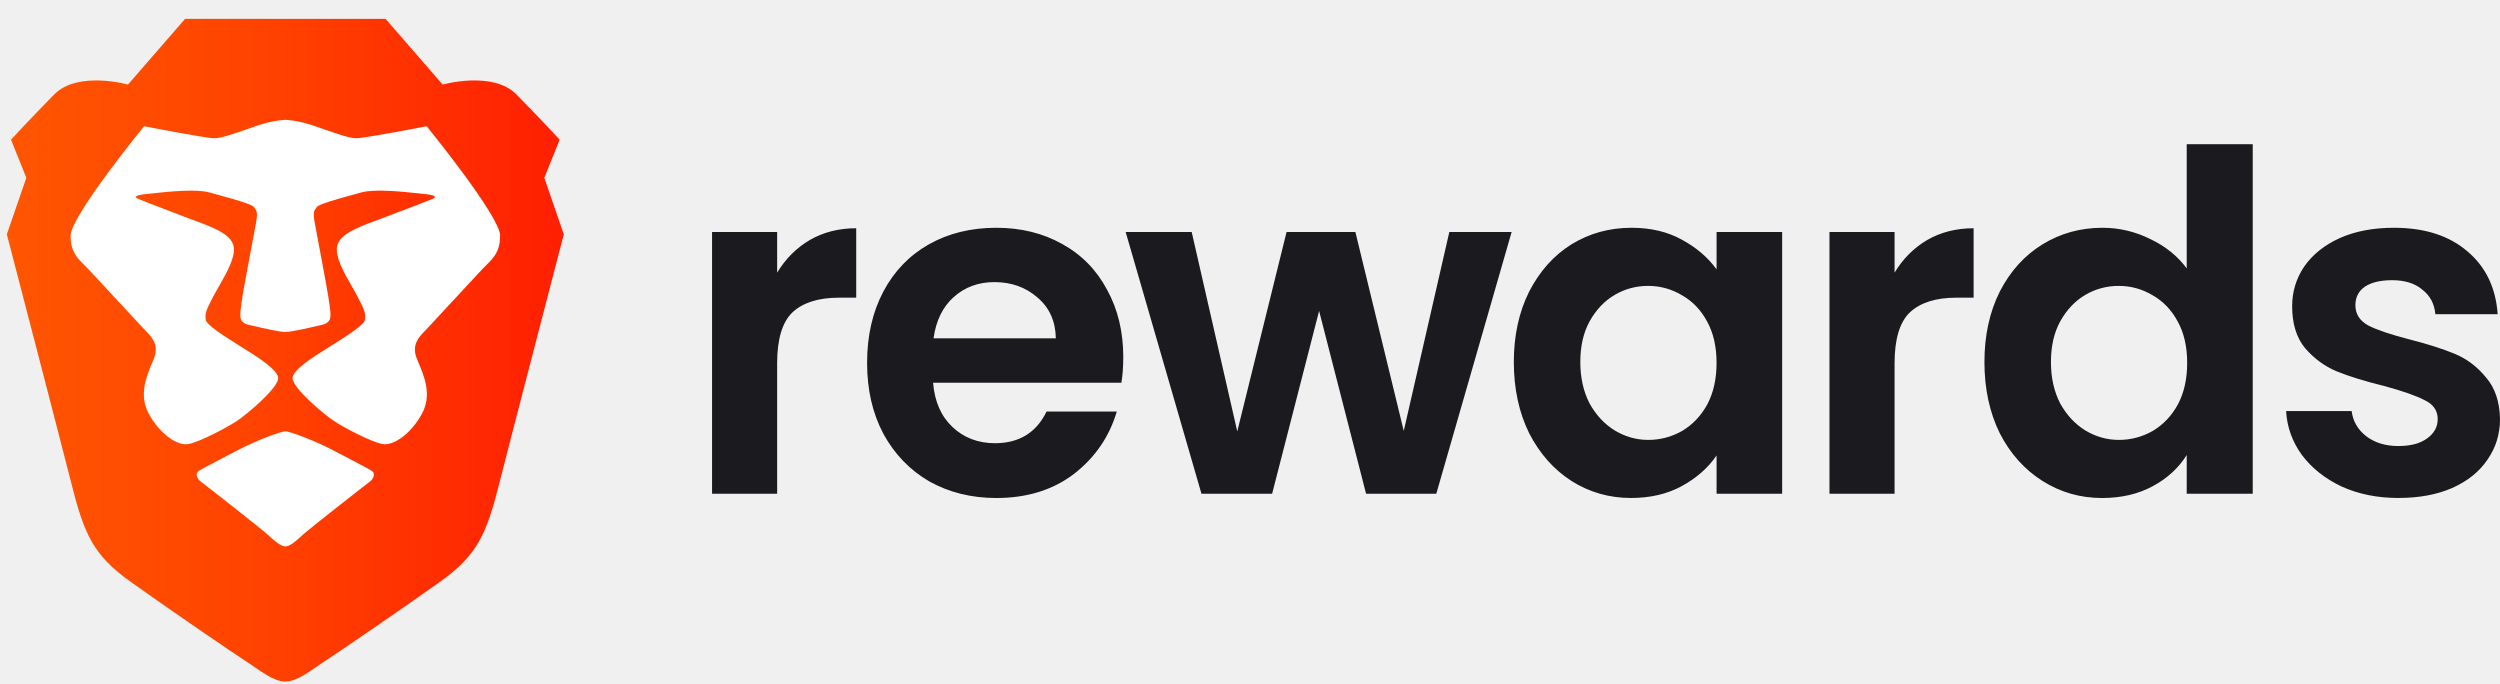
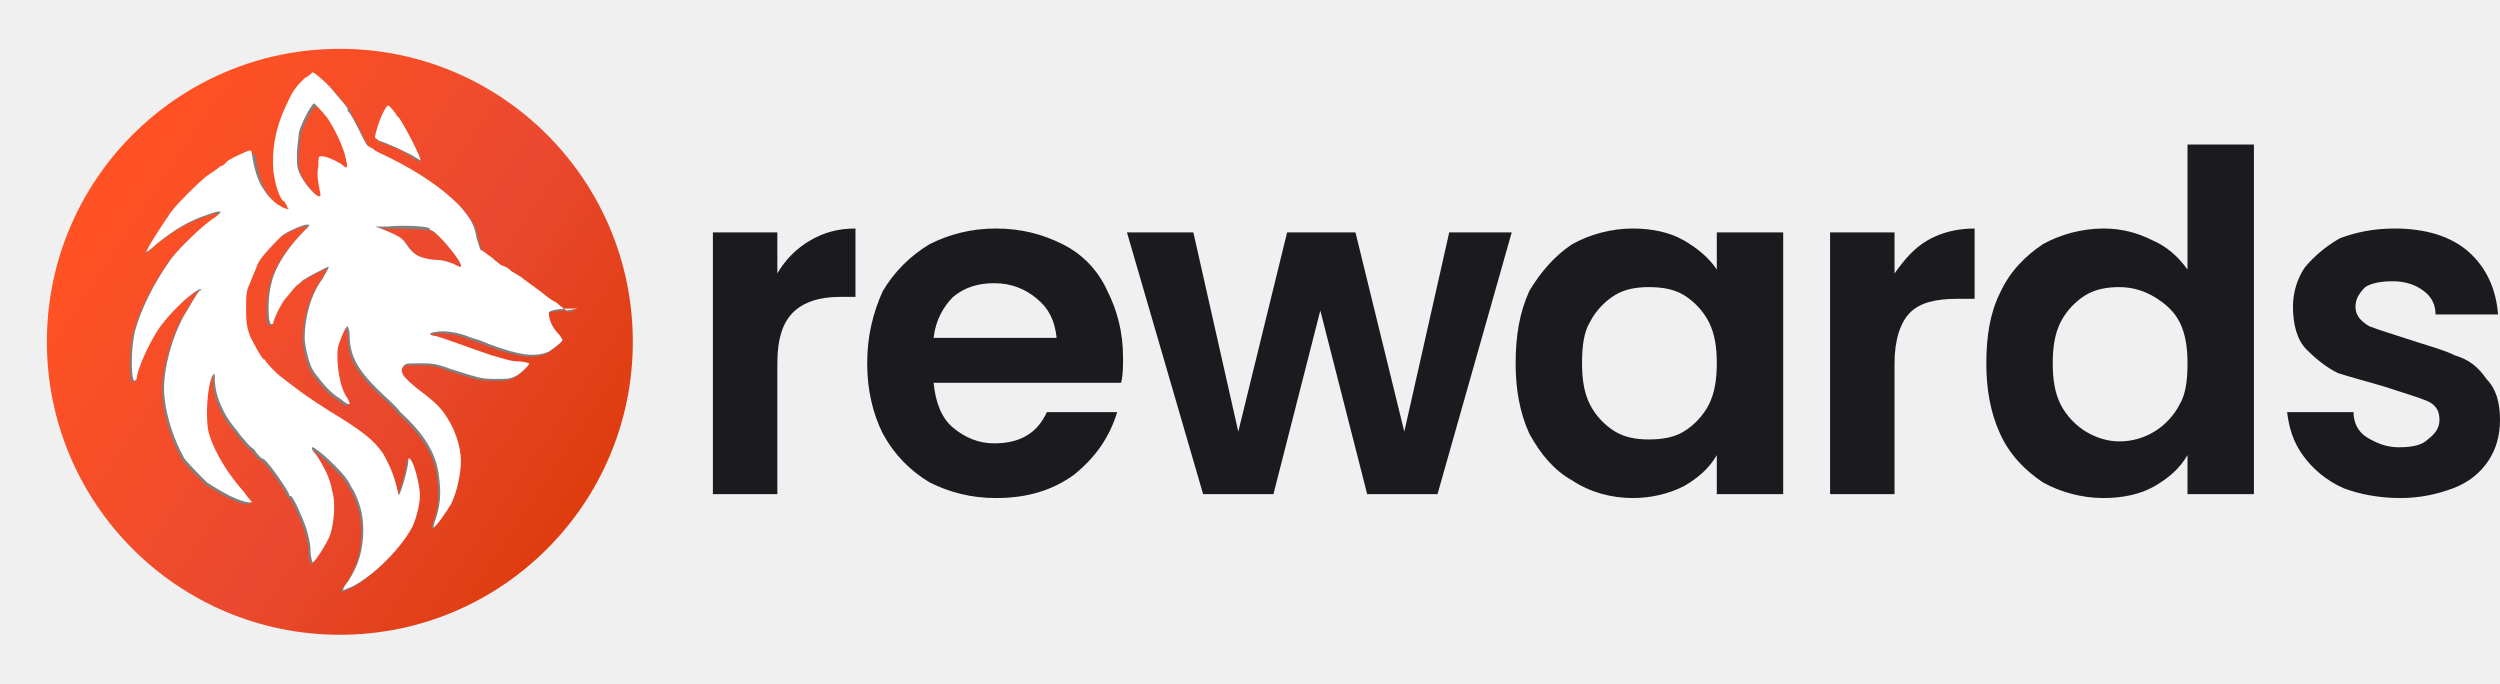
- <svg xmlns="http://www.w3.org/2000/svg" fill="none" viewBox="0 0 128 35">
-   <path fill-rule="evenodd" clip-rule="evenodd" d="m27.869 9.104.784-1.953s-.998-1.085-2.21-2.315c-1.212-1.23-3.778-.506-3.778-.506L19.741.965H9.476L6.553 4.33s-2.566-.723-3.778.506C1.563 6.066.564 7.151.564 7.151l.784 1.953-.998 2.894S3.286 23.28 3.63 24.657c.677 2.713 1.141 3.762 3.065 5.136 1.925 1.375 5.418 3.762 5.988 4.123.57.362 1.283.978 1.925.978.642 0 1.355-.616 1.925-.978.57-.362 4.064-2.749 5.988-4.123 1.925-1.375 2.388-2.423 3.066-5.136.344-1.378 3.279-12.66 3.279-12.66l-.998-2.894Z" fill="url(#a)" />
-   <path d="M18.245 7.078c.428 0 3.6-.615 3.6-.615s3.76 4.612 3.76 5.597c0 .815-.323 1.134-.704 1.51-.08.079-.162.16-.244.249l-2.819 3.038c-.028.03-.059.062-.092.095-.281.287-.696.71-.403 1.412.019.047.04.095.06.143.321.761.716 1.7.213 2.651-.536 1.012-1.454 1.688-2.042 1.576-.588-.112-1.969-.844-2.477-1.179-.508-.335-2.118-1.682-2.118-2.197 0-.43 1.158-1.145 1.72-1.493.112-.069.2-.124.251-.159.058-.04.155-.101.275-.176.513-.324 1.44-.908 1.464-1.167.029-.32.018-.413-.396-1.203-.088-.168-.191-.348-.297-.533-.394-.688-.835-1.458-.738-2.01.11-.623 1.072-.98 1.887-1.283.102-.038.201-.075.297-.111.238-.091.537-.205.849-.323.814-.309 1.718-.653 1.867-.723.206-.097.153-.189-.472-.249-.083-.008-.185-.019-.303-.032-.774-.083-2.201-.237-2.894-.041-.137.039-.289.081-.45.125-.779.214-1.734.477-1.826.628-.016.026-.032.049-.047.071-.088.127-.145.209-.048.747.029.16.088.475.162.865.215 1.141.551 2.921.593 3.321.006.056.013.11.019.162.054.446.09.743-.421.861-.043.01-.087.02-.134.031-.576.134-1.421.331-1.726.331-.305 0-1.15-.197-1.726-.331-.046-.011-.091-.021-.133-.031-.51-.118-.475-.415-.421-.861.006-.052.013-.106.019-.162.042-.4.379-2.185.594-3.325.073-.388.132-.701.161-.86.097-.538.04-.621-.048-.747-.015-.021-.031-.044-.047-.071-.092-.151-1.047-.414-1.826-.628-.161-.044-.314-.086-.45-.125-.694-.196-2.12-.042-2.894.041-.118.013-.221.024-.304.032-.625.06-.678.152-.472.249.149.07 1.053.413 1.866.722.312.119.611.232.849.324.095.036.195.073.297.111.815.303 1.777.66 1.887 1.283.098.552-.344 1.322-.738 2.01-.106.186-.209.366-.297.534-.414.789-.425.883-.396 1.203.023.259.95.843 1.464 1.167.12.075.217.137.275.176.051.035.139.089.251.158.562.347 1.72 1.063 1.72 1.493 0 .515-1.61 1.863-2.118 2.197-.508.335-1.889 1.067-2.477 1.179-.588.112-1.506-.564-2.042-1.576-.504-.952-.108-1.891.212-2.651.02-.049.041-.096.06-.143.292-.702-.122-1.125-.403-1.412-.033-.034-.064-.065-.092-.095l-2.819-3.038c-.082-.089-.165-.17-.244-.249-.381-.376-.704-.695-.704-1.51 0-.986 3.76-5.597 3.76-5.597s3.172.615 3.6.615c.341 0 1-.23 1.687-.47.174-.061.35-.122.523-.181.856-.289 1.426-.291 1.426-.291s.57.002 1.426.291c.173.058.349.12.522.181.687.24 1.346.47 1.688.47Z" fill="#fff" />
-   <path d="M17.7 23.39c.671.351 1.146.6 1.326.714.233.148.091.427-.121.579-.212.152-3.061 2.391-3.337 2.638-.035.032-.073.066-.112.102-.266.244-.606.554-.847.554-.241 0-.581-.311-.848-.555-.039-.036-.076-.07-.112-.101-.277-.247-3.125-2.486-3.337-2.638-.212-.152-.354-.431-.121-.579.18-.114.656-.363 1.328-.714.197-.103.41-.214.638-.334 1.004-.527 2.257-.976 2.452-.976.195 0 1.447.449 2.452.976.228.12.442.232.639.335Z" fill="#fff" />
-   <path d="M39.79 13.96c.429-.709.984-1.266 1.667-1.669.698-.403 1.492-.605 2.381-.605v3.555h-.881c-1.048 0-1.841.25-2.381.75-.524.5-.786 1.371-.786 2.612v6.675H36.457V11.88h3.333v2.08ZM57.511 18.29c0 .484-.032.919-.095 1.306h-9.642c.079.968.413 1.725 1 2.274.587.548 1.31.822 2.167.822 1.238 0 2.119-.54 2.643-1.621h3.595c-.381 1.29-1.111 2.354-2.19 3.193-1.079.822-2.405 1.234-3.976 1.234-1.27 0-2.413-.282-3.428-.847-1-.581-1.786-1.395-2.357-2.443-.556-1.048-.833-2.257-.833-3.628 0-1.387.278-2.604.833-3.652.555-1.048 1.333-1.854 2.333-2.419 1-.564 2.151-.847 3.452-.847 1.254 0 2.373.274 3.357.822 1.0.548 1.77 1.33 2.309 2.346.555 1.0.833 2.153.833 3.459Zm-3.452-.968c-.016-.871-.325-1.564-.929-2.08-.603-.532-1.341-.798-2.214-.798-.825 0-1.524.258-2.095.774-.555.5-.897 1.201-1.024 2.104h6.262ZM77.395 11.88l-3.857 13.399h-3.595l-2.405-9.36-2.405 9.36H61.515l-3.881-13.399h3.381l2.333 10.207 2.524-10.207h3.524l2.476 10.182 2.333-10.182h3.19ZM77.508 18.532c0-1.354.262-2.556.786-3.604.54-1.048 1.262-1.854 2.167-2.419.921-.564 1.944-.847 3.071-.847.984 0 1.841.202 2.571.605.746.403 1.341.911 1.786 1.524v-1.911h3.357v13.399h-3.357v-1.959c-.429.629-1.024 1.153-1.786 1.572-.746.403-1.611.605-2.595.605-1.111 0-2.127-.29-3.047-.871-.905-.581-1.627-1.395-2.167-2.443-.524-1.064-.786-2.282-.786-3.652Zm10.38.048c0-.822-.159-1.524-.476-2.104-.318-.597-.746-1.048-1.286-1.354-.54-.323-1.119-.484-1.738-.484s-1.19.153-1.714.46c-.524.306-.952.758-1.286 1.354-.318.581-.476 1.274-.476 2.08 0 .806.159 1.516.476 2.128.333.597.762 1.056 1.286 1.379.54.323 1.111.484 1.714.484.619 0 1.198-.153 1.738-.46.54-.323.968-.774 1.286-1.355.317-.597.476-1.306.476-2.128ZM97.001 13.96c.429-.709.984-1.266 1.667-1.669.698-.403 1.492-.605 2.381-.605v3.555h-.881c-1.047 0-1.841.25-2.38.75-.524.5-.786 1.371-.786 2.612v6.675h-3.333V11.88h3.333v2.08ZM101.603 18.532c0-1.354.262-2.556.786-3.604.539-1.048 1.269-1.854 2.19-2.419.921-.564 1.944-.847 3.071-.847.857 0 1.675.194 2.453.581.777.371 1.396.871 1.857 1.5V7.382h3.38V25.28h-3.38v-1.983c-.413.661-.992 1.193-1.738 1.596s-1.611.605-2.595.605c-1.112 0-2.127-.29-3.048-.871-.921-.581-1.651-1.395-2.19-2.443-.524-1.064-.786-2.282-.786-3.652Zm10.38.048c0-.822-.158-1.524-.476-2.104-.317-.597-.746-1.048-1.285-1.354-.54-.323-1.119-.484-1.738-.484s-1.191.153-1.715.46c-.523.306-.952.758-1.285 1.354-.318.581-.476 1.274-.476 2.08 0 .806.158 1.516.476 2.128.333.597.762 1.056 1.285 1.379.54.323 1.111.484 1.715.484.619 0 1.198-.153 1.738-.46.539-.323.968-.774 1.285-1.355.318-.597.476-1.306.476-2.128ZM122.81 25.497c-1.079 0-2.048-.194-2.905-.581-.857-.403-1.539-.943-2.047-1.62-.492-.677-.762-1.427-.81-2.249h3.357c.064.516.31.943.738 1.282.445.339.992.508 1.643.508.635 0 1.127-.129 1.476-.387.365-.258.548-.589.548-.992 0-.435-.222-.758-.667-.968-.428-.226-1.119-.468-2.071-.726-.984-.242-1.794-.492-2.429-.75-.619-.258-1.158-.653-1.619-1.185-.444-.532-.666-1.25-.666-2.152 0-.742.206-1.419.619-2.032.428-.613 1.032-1.096 1.809-1.451.794-.355 1.722-.532 2.786-.532 1.571 0 2.825.403 3.762 1.209.936.79 1.452 1.862 1.547 3.217h-3.19c-.048-.532-.27-.951-.667-1.258-.381-.323-.897-.484-1.547-.484-.604 0-1.072.113-1.405.339-.318.226-.476.54-.476.943 0 .452.222.798.666 1.04.445.226 1.135.46 2.072.701.952.242 1.738.492 2.357.75.619.258 1.15.661 1.595 1.209.46.532.698 1.242.714 2.128 0 .774-.214 1.467-.643 2.08-.412.613-1.015 1.097-1.809 1.451-.778.339-1.691.508-2.738.508Z" fill="#1B1B1F" />
-   <defs>
-     <linearGradient id="a" x1=".351" y1="35.134" x2="28.867" y2="35.134" gradientUnits="userSpaceOnUse">
-       <stop stop-color="#FF5601" />
-       <stop offset=".5" stop-color="#FF4000" />
-       <stop offset="1" stop-color="#FF1F01" />
+ <svg xmlns="http://www.w3.org/2000/svg" version="1.1" id="Layer_1" x="0px" y="0px" viewBox="0 0 128 35" style="enable-background:new 0 0 128 35;" xml:space="preserve">
+   <style type="text/css">
+ 	.st0{fill:#1B1B1F;}
+ 	.st1{fill:url(#SVGID_1_);}
+ 	.st2{fill-rule:evenodd;clip-rule:evenodd;fill:#808080;}
+ 	.st3{fill-rule:evenodd;clip-rule:evenodd;fill:#FFFFFF;}
+ </style>
+   <path class="st0" d="M39.8,14c0.4-0.7,1-1.3,1.7-1.7c0.7-0.4,1.4-0.6,2.3-0.6v3.5H43c-1.1,0-1.9,0.3-2.4,0.8  c-0.5,0.5-0.8,1.3-0.8,2.6v6.7h-3.3V11.9h3.3V14z M57.5,18.3c0,0.5,0,0.9-0.1,1.3h-9.6c0.1,1,0.4,1.8,1,2.3c0.6,0.5,1.3,0.8,2.1,0.8  c1.3,0,2.2-0.5,2.7-1.6h3.6c-0.4,1.3-1.1,2.3-2.2,3.2c-1.1,0.8-2.4,1.2-4,1.2c-1.3,0-2.4-0.3-3.4-0.8c-1-0.6-1.8-1.4-2.4-2.5  c-0.5-1-0.8-2.2-0.8-3.6s0.3-2.6,0.8-3.7c0.6-1,1.4-1.8,2.4-2.4c1-0.5,2.1-0.8,3.4-0.8s2.4,0.3,3.4,0.8c1,0.5,1.8,1.3,2.3,2.4  C57.2,15.9,57.5,17,57.5,18.3z M54.1,17.3c-0.1-0.9-0.4-1.5-1-2c-0.6-0.5-1.3-0.8-2.2-0.8c-0.8,0-1.5,0.2-2.1,0.7  c-0.5,0.5-0.9,1.2-1,2.1H54.1z M77.4,11.9l-3.8,13.4H70l-2.4-9.4l-2.4,9.4h-3.6l-3.9-13.4h3.4l2.3,10.2l2.5-10.2h3.5l2.5,10.2  l2.3-10.2L77.4,11.9z M77.6,18.6c0-1.4,0.2-2.6,0.7-3.7c0.6-1,1.3-1.8,2.2-2.4c0.9-0.5,2-0.8,3.1-0.8c1,0,1.9,0.2,2.6,0.6  c0.7,0.4,1.3,0.9,1.7,1.5v-1.9h3.4v13.4h-3.4v-2c-0.4,0.7-1,1.2-1.7,1.6c-0.8,0.4-1.7,0.6-2.6,0.6c-1.1,0-2.2-0.3-3.1-0.9  c-0.9-0.5-1.6-1.3-2.2-2.4C77.8,21.1,77.6,19.9,77.6,18.6z M87.9,18.6c0-0.8-0.1-1.5-0.4-2.1c-0.3-0.6-0.8-1.1-1.3-1.4  c-0.5-0.3-1.1-0.4-1.8-0.4c-0.6,0-1.2,0.1-1.7,0.4c-0.5,0.3-1,0.8-1.3,1.4C81.1,17,81,17.7,81,18.6c0,0.8,0.1,1.5,0.4,2.1  c0.3,0.6,0.8,1.1,1.3,1.4c0.5,0.3,1.1,0.4,1.7,0.4c0.7,0,1.3-0.1,1.8-0.4c0.5-0.3,1-0.8,1.3-1.4C87.8,20.1,87.9,19.4,87.9,18.6z   M97,14c0.5-0.7,1-1.3,1.7-1.7c0.7-0.4,1.5-0.6,2.4-0.6v3.6h-0.9c-1.1,0-1.9,0.2-2.4,0.7c-0.5,0.5-0.8,1.4-0.8,2.6v6.7h-3.3V11.9H97  L97,14z M101.7,18.6c0-1.4,0.2-2.6,0.7-3.6c0.5-1.1,1.3-1.9,2.2-2.5c0.9-0.5,2-0.8,3.1-0.8c0.9,0,1.7,0.2,2.5,0.6  c0.7,0.3,1.3,0.8,1.8,1.5V7.4h3.4v17.9H112v-2c-0.4,0.7-1,1.2-1.7,1.6s-1.6,0.6-2.6,0.6c-1.1,0-2.2-0.3-3.1-0.8  c-0.9-0.6-1.7-1.4-2.2-2.5C101.9,21.1,101.7,19.9,101.7,18.6z M112,18.6c0-0.8-0.1-1.5-0.4-2.1c-0.3-0.6-0.8-1-1.3-1.3  c-0.5-0.3-1.1-0.5-1.8-0.5c-0.6,0-1.2,0.1-1.7,0.4c-0.5,0.3-1,0.8-1.3,1.4c-0.3,0.6-0.4,1.3-0.4,2.1s0.1,1.5,0.4,2.1  c0.3,0.6,0.8,1.1,1.3,1.4s1.1,0.5,1.7,0.5c0.7,0,1.3-0.2,1.8-0.5s1-0.8,1.3-1.4C111.9,20.2,112,19.5,112,18.6z M122.9,25.5  c-1.1,0-2.1-0.2-2.9-0.5c-0.9-0.4-1.6-1-2.1-1.7c-0.5-0.7-0.7-1.4-0.8-2.2h3.4c0,0.5,0.2,1,0.7,1.3c0.5,0.3,1,0.5,1.6,0.5  c0.7,0,1.2-0.1,1.5-0.4c0.4-0.3,0.6-0.6,0.6-1c0-0.5-0.2-0.8-0.7-1c-0.5-0.2-1.2-0.4-2.1-0.7c-1-0.3-1.8-0.5-2.4-0.7  c-0.6-0.3-1.1-0.7-1.6-1.2c-0.5-0.5-0.7-1.3-0.7-2.2c0-0.7,0.2-1.4,0.6-2c0.5-0.6,1.1-1.1,1.8-1.5c0.8-0.3,1.7-0.5,2.8-0.5  c1.6,0,2.9,0.4,3.8,1.2s1.4,1.9,1.5,3.2h-3.2c0-0.5-0.2-0.9-0.6-1.2c-0.4-0.3-0.9-0.5-1.6-0.5c-0.6,0-1.1,0.1-1.4,0.3  c-0.3,0.3-0.5,0.6-0.5,1c0,0.4,0.2,0.7,0.7,1c0.5,0.2,1.2,0.4,2.1,0.7s1.7,0.5,2.3,0.8c0.7,0.2,1.2,0.6,1.6,1.2  c0.5,0.5,0.7,1.2,0.7,2.1c0,0.8-0.2,1.5-0.6,2.1c-0.4,0.6-1,1.1-1.8,1.4C124.8,25.3,123.9,25.5,122.9,25.5z" />
+   <g id="Layer_1_1_">
+ </g>
+   <g>
+     <linearGradient id="SVGID_1_" gradientUnits="userSpaceOnUse" x1="3.505" y1="8.197" x2="32.695" y2="27.887">
+       <stop offset="9.772402e-02" style="stop-color:#FF5124" />
+       <stop offset="0.563" style="stop-color:#EA492F" />
+       <stop offset="1" style="stop-color:#DB3805" />
    </linearGradient>
-   </defs>
+     <circle class="st1" cx="17.4" cy="17.5" r="15" />
+     <g>
+       <path class="st2" d="M15.8,4.2c-0.4,0.4-0.6,0.6-0.9,1.3C14.2,6.7,14,7.8,14.2,9c0.1,0.7,0.3,1.3,0.5,1.5c0.1,0,0.1,0.1,0.1,0.1    s0.1,0.1,0.1,0.2c0.1,0.1,0.1,0.1,0,0.1c-0.4-0.1-0.9-0.5-1.2-1c-0.3-0.4-0.5-1.1-0.6-1.8c0-0.2-0.1-0.2-0.1-0.2    c-0.1,0-1.2,0.5-1.2,0.6c0,0-0.1,0.1-0.1,0.1c0,0-0.1,0.1-0.2,0.1c-0.1,0.1-0.4,0.3-0.7,0.5C10,9.6,9,10.6,8.7,11    c-0.1,0.1-0.2,0.3-0.2,0.3c-0.1,0.1-0.2,0.3-0.6,0.9C7.7,12.5,7.4,13,7.4,13c0,0,0.2-0.1,0.5-0.4c1-0.8,1.7-1.2,2.6-1.5    c0.8-0.3,0.9-0.2,0.3,0.2c-0.6,0.4-1.7,1.5-2.1,2c-1,1.4-1.6,2.7-1.9,3.8c-0.2,0.9-0.2,2.5,0,2.5c0,0,0.1-0.1,0.1-0.1    c0-0.5,0.8-2.2,1.3-2.8c0.6-0.8,1.7-1.8,2-1.8c0,0,0,0.1-0.1,0.1c-0.1,0.1-0.5,0.8-0.8,1.3c-0.6,1.1-1,2.6-1,3.7    c0,1,0.4,2.3,0.8,3.1c0.1,0.2,0.2,0.4,0.2,0.4c0,0.1,0.9,1,1.2,1.3c0.3,0.2,0.8,0.5,1.2,0.7c0.4,0.2,1,0.4,1.1,0.3    c0,0-0.2-0.2-0.4-0.5c-0.8-0.9-1.5-2-1.8-3c-0.2-0.7-0.1-2.5,0.2-3c0.1-0.1,0.1-0.1,0.1,0.2c0,0.8,0.4,1.8,1.1,2.6    c0.2,0.3,0.4,0.5,0.4,0.5c0,0,0.2,0.3,0.5,0.5c0.2,0.3,0.4,0.5,0.5,0.5c0.3,0.2,1.3,1.7,1.3,1.8c0,0,0,0.1,0.1,0.1    c0.1,0,0.6,1.1,0.8,1.7c0.1,0.4,0.2,0.7,0.2,1.1c0,0.3,0.1,0.6,0.1,0.6c0.1,0,0.7-0.9,0.9-1.4c0.2-0.6,0.3-1.7,0.1-2.3    c-0.1-0.6-0.4-1.2-0.8-1.8c-0.2-0.2-0.3-0.4-0.2-0.4c0.2,0,1.5,1.2,1.8,1.7c0.1,0.1,0.2,0.4,0.3,0.5c0.3,0.6,0.5,1.2,0.5,2    c0,1-0.2,1.8-0.8,2.7c-0.1,0.1-0.2,0.3-0.2,0.3c-0.1,0.2,0,0.1,0.5-0.1c1.1-0.6,2.4-1.9,3-3c0.2-0.4,0.4-1.2,0.4-1.6    c0-0.6-0.3-1.7-0.5-1.9c-0.1-0.1-0.1,0-0.1,0.2c-0.1,0.7-0.5,1.9-0.5,1.6c-0.2-0.9-0.4-1.4-0.8-2.1c-0.5-0.7-1-1.1-2.8-2.2    c-1.1-0.7-1.5-1-2.4-1.7c-0.4-0.3-0.8-0.8-0.8-0.8c0,0,0-0.1-0.1-0.1c-0.2-0.2-0.5-0.8-0.7-1.2c-0.1-0.3-0.2-0.5-0.2-1.3    c0-0.8,0-1,0.2-1.4c0.1-0.3,0.3-0.7,0.4-1c0.2-0.4,0.9-1.1,1.2-1.4c0.2-0.2,1.1-0.6,1.3-0.6c0.2,0,0.2,0-0.1,0.3    c-0.8,0.8-1.5,1.8-1.7,2.7c-0.2,0.7-0.2,2.1,0,2.1c0,0,0.1,0,0.1-0.1c0-0.1,0.3-0.8,0.6-1.2c0.2-0.2,0.4-0.5,0.6-0.7    c0.2-0.1,0.3-0.3,0.4-0.3c0.1-0.1,0.9-0.5,1.1-0.6c0.2-0.1,0.2-0.1-0.2,0.6c-0.6,0.8-0.9,2-0.9,3c0,0.5,0.3,1.5,0.4,1.6    c0,0,0.1,0.2,0.2,0.3c0.3,0.4,0.7,0.9,1.2,1.2c0.5,0.4,0.6,0.4,0.4,0c-0.4-0.5-0.6-1.8-0.5-2.6c0.1-0.4,0.4-1.1,0.5-1.1    c0,0,0.1,0.2,0.1,0.4c0,1,0.3,1.7,1.4,2.8c0.4,0.4,1,0.9,1.2,1.2c1.3,1.2,1.9,2.2,2,3.5c0.1,0.8,0,1.4-0.2,2    c-0.1,0.2-0.1,0.4-0.1,0.4c0.1,0,0.6-0.7,0.9-1.2c0.3-0.6,0.5-1.6,0.5-2.2c0-0.7-0.3-1.6-0.7-2.2c-0.3-0.5-0.6-0.8-1.4-1.4    c-0.9-0.7-1.1-1-0.8-1.3c0.1-0.1,0.2-0.1,0.8-0.1c0.6,0,0.8,0,1.6,0.3c1.3,0.4,1.5,0.5,2.2,0.5c0.6,0,0.8,0,1-0.1    c0.3-0.1,0.8-0.6,0.8-0.7c0,0-0.3-0.1-0.6-0.1c-0.4,0-0.9-0.2-1.3-0.3c-1.2-0.4-2.5-0.9-2.9-1c-0.2,0-0.3-0.1-0.3-0.1    c0,0,0.1-0.1,0.3-0.1c0.3-0.1,1.1,0,1.6,0.2c0.2,0.1,0.7,0.2,1.1,0.4c1.6,0.6,2.4,0.7,3.1,0.4c0.3-0.2,0.7-0.5,0.7-0.6    c0,0-0.1-0.2-0.2-0.3c-0.3-0.3-0.5-0.7-0.5-1.1c0-0.1,0.5-0.2,1-0.2l0.5,0L29.1,16c-0.1-0.1-0.3-0.2-0.5-0.4    c-0.2-0.1-0.5-0.3-0.6-0.4c-0.5-0.4-1.1-0.8-1.2-0.9c0,0-0.3-0.2-0.5-0.3c-0.2-0.2-0.4-0.3-0.5-0.3c0,0-0.3-0.2-0.5-0.4    c-0.3-0.2-0.5-0.4-0.6-0.4c0,0-0.1-0.3-0.2-0.6c-0.1-0.7-0.3-1-0.9-1.7c-0.9-0.9-2.1-1.7-3.5-2.4c-0.4-0.2-0.9-0.4-0.9-0.5    c-0.1,0-0.2-0.1-0.2-0.1c-0.1,0-0.2-0.2-0.4-0.6C18.4,6.5,18.1,6,18,5.9c0,0,0-0.1,0-0.1c0-0.1-0.2-0.3-0.7-0.9    c-0.3-0.4-1-1-1.1-1C16.1,3.9,15.9,4,15.8,4.2 M16,5.6c-0.2,0.3-0.5,0.9-0.6,1.3c0,0.2-0.1,0.7-0.1,1.1c0,0.6,0,0.7,0.2,1.1    c0.3,0.6,1.1,1.4,1,0.9c-0.1-0.5-0.2-0.9-0.1-1.4c0-0.5,0-0.5,0.2-0.5c0.2,0,0.9,0.3,1.1,0.5c0.2,0.2,0.2,0,0.1-0.4    c-0.1-0.5-0.5-1.4-0.9-2c-0.2-0.3-0.7-0.8-0.7-0.8C16.2,5.5,16.1,5.5,16,5.6 M19.7,5.9c-0.2,0.4-0.4,1.1-0.4,1.2    c0,0.1,0.1,0.1,0.2,0.2c0.6,0.2,1.1,0.4,1.5,0.7c0.2,0.1,0.5,0.3,0.5,0.3c0.2,0.1-0.9-2-1.1-2.2c0,0-0.1-0.1-0.1-0.1    c0-0.1-0.4-0.5-0.4-0.5C19.9,5.5,19.8,5.7,19.7,5.9 M19.9,11.7l-0.6,0l0.3,0.1c1,0.4,1.1,0.5,1.3,0.8c0.4,0.6,0.7,0.7,1.4,0.8    c0.5,0,0.7,0.1,1,0.2c0.4,0.2,0.4,0.2,0.4,0.1c0-0.3-1.3-1.8-1.5-1.8c0,0-0.1,0-0.1-0.1C22.2,11.8,20.9,11.7,19.9,11.7" />
+       <path class="st3" d="M15.6,4c-0.4,0.4-0.6,0.6-0.9,1.3c-0.6,1.2-0.8,2.4-0.7,3.5c0.1,0.7,0.3,1.3,0.5,1.5c0.1,0,0.1,0.1,0.1,0.1    c0,0,0.1,0.1,0.1,0.2c0.1,0.1,0.1,0.1,0,0.1c-0.4-0.1-0.9-0.5-1.2-1c-0.3-0.4-0.5-1.1-0.6-1.8c0-0.2-0.1-0.2-0.1-0.2    c-0.1,0-1.2,0.5-1.2,0.6c0,0-0.1,0.1-0.1,0.1s-0.1,0.1-0.2,0.1c-0.1,0.1-0.4,0.3-0.7,0.5c-0.5,0.4-1.5,1.4-1.8,1.8    c-0.1,0.1-0.2,0.3-0.2,0.3c-0.1,0.1-0.2,0.3-0.6,0.9c-0.2,0.3-0.5,0.8-0.5,0.9c0,0,0.2-0.1,0.5-0.4c1-0.8,1.7-1.2,2.6-1.5    c0.8-0.3,0.9-0.2,0.3,0.2c-0.6,0.4-1.7,1.5-2.1,2c-1,1.4-1.6,2.7-1.9,3.8c-0.2,0.9-0.2,2.5,0,2.5c0,0,0.1-0.1,0.1-0.1    c0-0.5,0.8-2.2,1.3-2.8c0.6-0.8,1.7-1.8,2-1.8c0,0,0,0.1-0.1,0.1c-0.1,0.1-0.5,0.8-0.8,1.3c-0.6,1.1-1,2.6-1,3.7    c0,1,0.4,2.3,0.8,3.1c0.1,0.2,0.2,0.4,0.2,0.4c0,0.1,0.9,1,1.2,1.3c0.3,0.2,0.8,0.5,1.2,0.7c0.4,0.2,1,0.4,1.1,0.3    c0,0-0.2-0.2-0.4-0.5c-0.8-0.9-1.5-2-1.8-3c-0.2-0.7-0.1-2.5,0.2-3c0.1-0.1,0.1-0.1,0.1,0.2c0,0.8,0.4,1.8,1.1,2.6    c0.2,0.3,0.4,0.5,0.4,0.5c0,0,0.2,0.3,0.5,0.5c0.2,0.3,0.4,0.5,0.5,0.5c0.3,0.2,1.3,1.7,1.3,1.8c0,0,0,0.1,0.1,0.1    c0.1,0,0.6,1.1,0.8,1.7c0.1,0.4,0.2,0.7,0.2,1.1c0,0.3,0.1,0.6,0.1,0.6c0.1,0,0.7-0.9,0.9-1.4c0.2-0.6,0.3-1.7,0.1-2.3    c-0.1-0.6-0.4-1.2-0.8-1.8c-0.2-0.2-0.3-0.4-0.2-0.4c0.2,0,1.5,1.2,1.8,1.7c0.1,0.1,0.2,0.4,0.3,0.5c0.3,0.6,0.5,1.2,0.5,2    c0,1-0.2,1.8-0.8,2.7c-0.1,0.1-0.2,0.3-0.2,0.3c-0.1,0.2,0,0.1,0.5-0.1c1.1-0.6,2.4-1.9,3-3c0.2-0.4,0.4-1.2,0.4-1.6    c0-0.6-0.3-1.7-0.5-1.9c-0.1-0.1-0.1,0-0.1,0.2c-0.1,0.7-0.5,1.9-0.5,1.6c-0.2-0.9-0.4-1.4-0.8-2.1c-0.5-0.7-1-1.1-2.8-2.2    c-1.1-0.7-1.5-1-2.4-1.7c-0.4-0.3-0.8-0.8-0.8-0.8c0,0,0-0.1-0.1-0.1c-0.2-0.2-0.5-0.8-0.7-1.2c-0.1-0.3-0.2-0.5-0.2-1.3    c0-0.8,0-1,0.2-1.4c0.1-0.3,0.3-0.7,0.4-1c0.2-0.4,0.9-1.1,1.2-1.4c0.2-0.2,1.1-0.6,1.3-0.6c0.2,0,0.2,0-0.1,0.3    c-0.8,0.8-1.5,1.8-1.7,2.7c-0.2,0.7-0.2,2.1,0,2.1c0,0,0.1,0,0.1-0.1c0-0.1,0.3-0.8,0.6-1.2c0.2-0.2,0.4-0.5,0.6-0.7    c0.2-0.1,0.3-0.3,0.4-0.3c0.1-0.1,0.9-0.5,1.1-0.6c0.2-0.1,0.2-0.1-0.2,0.6c-0.6,0.8-0.9,2-0.9,3c0,0.5,0.3,1.5,0.4,1.6    c0,0,0.1,0.2,0.2,0.3c0.3,0.4,0.7,0.9,1.2,1.2c0.5,0.4,0.6,0.4,0.4,0c-0.4-0.5-0.6-1.8-0.5-2.6c0.1-0.4,0.4-1.1,0.5-1.1    c0,0,0.1,0.2,0.1,0.4c0,1,0.3,1.7,1.4,2.8c0.4,0.4,1,0.9,1.2,1.2c1.3,1.2,1.9,2.2,2,3.5c0.1,0.8,0,1.4-0.2,2    c-0.1,0.2-0.1,0.4-0.1,0.4c0.1,0,0.6-0.7,0.9-1.2c0.3-0.6,0.5-1.6,0.5-2.2c0-0.7-0.3-1.6-0.7-2.2c-0.3-0.5-0.6-0.8-1.4-1.4    c-0.9-0.7-1.1-1-0.8-1.3c0.1-0.1,0.2-0.1,0.8-0.1c0.6,0,0.8,0,1.6,0.3c1.3,0.4,1.5,0.5,2.2,0.5c0.6,0,0.8,0,1-0.1    c0.3-0.1,0.8-0.6,0.8-0.7c0,0-0.3-0.1-0.6-0.1c-0.4,0-0.9-0.2-1.3-0.3c-1.2-0.4-2.5-0.9-2.9-1c-0.2,0-0.3-0.1-0.3-0.1    c0,0,0.1-0.1,0.3-0.1c0.3-0.1,1.1,0,1.6,0.2c0.2,0.1,0.7,0.2,1.1,0.4c1.6,0.6,2.4,0.7,3.1,0.4c0.3-0.2,0.7-0.5,0.7-0.6    c0,0-0.1-0.2-0.2-0.3c-0.3-0.3-0.5-0.7-0.5-1.1c0-0.1,0.5-0.2,1-0.2l0.5,0L29,15.9c-0.1-0.1-0.3-0.2-0.5-0.4    c-0.2-0.1-0.5-0.3-0.6-0.4c-0.5-0.4-1.1-0.8-1.2-0.9c0,0-0.3-0.2-0.5-0.3c-0.2-0.2-0.4-0.3-0.5-0.3c0,0-0.3-0.2-0.5-0.4    c-0.3-0.2-0.5-0.4-0.6-0.4c0,0-0.1-0.3-0.2-0.6c-0.1-0.7-0.3-1-0.9-1.7c-0.9-0.9-2.1-1.7-3.5-2.4c-0.4-0.2-0.9-0.4-0.9-0.5    c-0.1,0-0.2-0.1-0.2-0.1c-0.1,0-0.2-0.2-0.4-0.6c-0.3-0.6-0.6-1.2-0.7-1.2c0,0,0-0.1,0-0.1c0-0.1-0.2-0.3-0.7-0.9    c-0.3-0.4-1-1-1.1-1C15.9,3.8,15.8,3.9,15.6,4 M15.9,5.5c-0.2,0.3-0.5,0.9-0.6,1.3c0,0.2-0.1,0.7-0.1,1.1c0,0.6,0,0.7,0.2,1.1    c0.3,0.6,1.1,1.4,1,0.9c-0.1-0.5-0.2-0.9-0.1-1.4c0-0.5,0-0.5,0.2-0.5c0.2,0,0.9,0.3,1.1,0.5c0.2,0.2,0.2,0,0.1-0.4    c-0.1-0.5-0.5-1.4-0.9-2c-0.2-0.3-0.7-0.8-0.7-0.8C16,5.3,16,5.4,15.9,5.5 M19.6,5.8c-0.2,0.4-0.4,1.1-0.4,1.2    c0,0.1,0.1,0.1,0.2,0.2C20,7.4,20.6,7.7,21,7.9c0.2,0.1,0.5,0.3,0.5,0.3c0.2,0.1-0.9-2-1.1-2.2c0,0-0.1-0.1-0.1-0.1    c0-0.1-0.4-0.5-0.4-0.5C19.8,5.4,19.7,5.6,19.6,5.8 M19.8,11.6l-0.6,0l0.3,0.1c1,0.4,1.1,0.5,1.3,0.8c0.4,0.6,0.7,0.7,1.4,0.8    c0.5,0,0.7,0.1,1,0.2c0.4,0.2,0.4,0.2,0.4,0.1c0-0.3-1.3-1.8-1.5-1.8c0,0-0.1,0-0.1-0.1C22,11.6,20.8,11.5,19.8,11.6" />
+     </g>
+   </g>
</svg>
